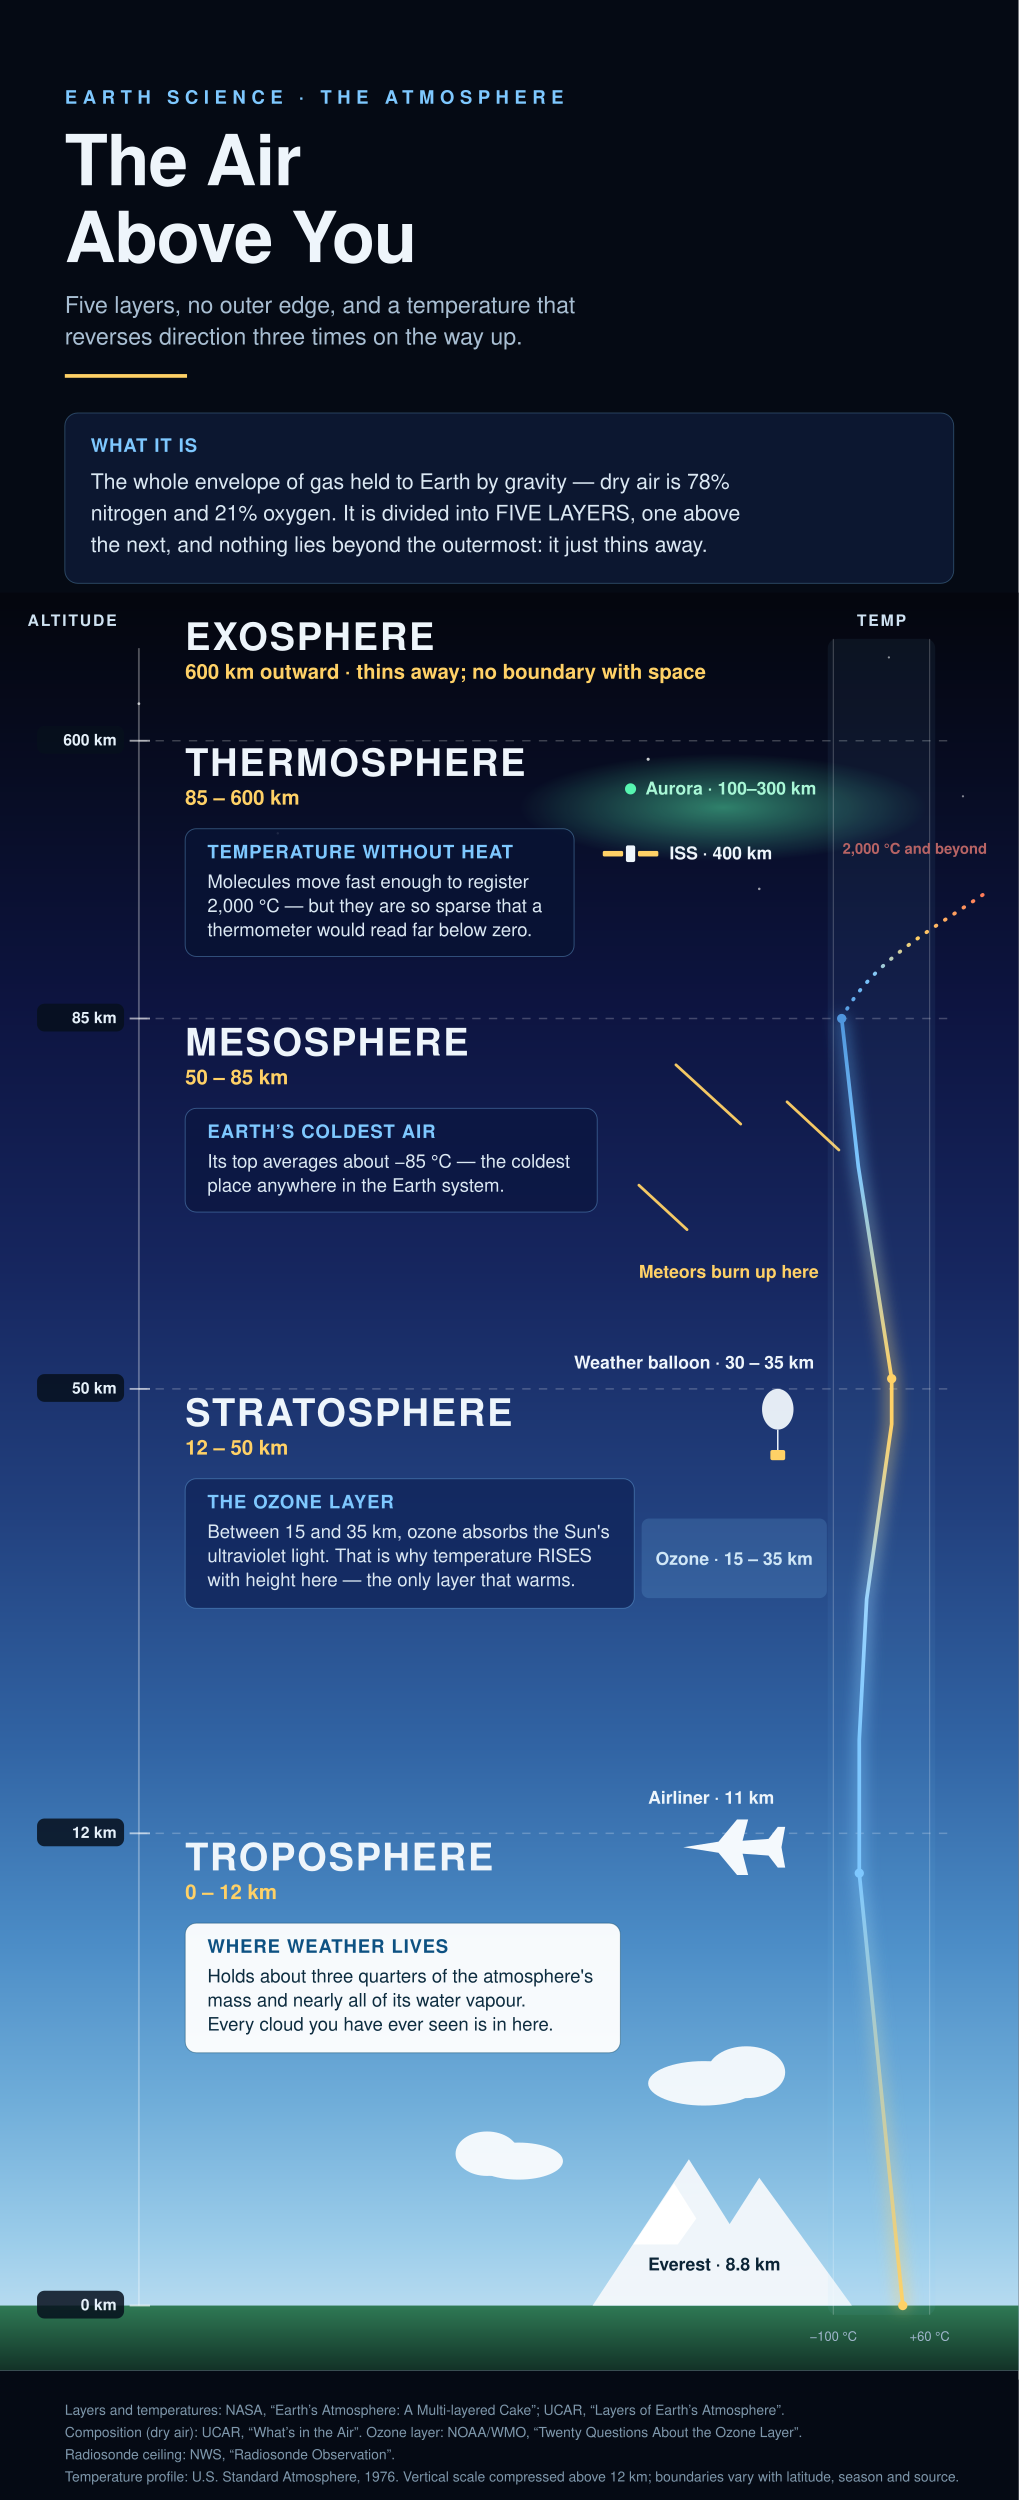
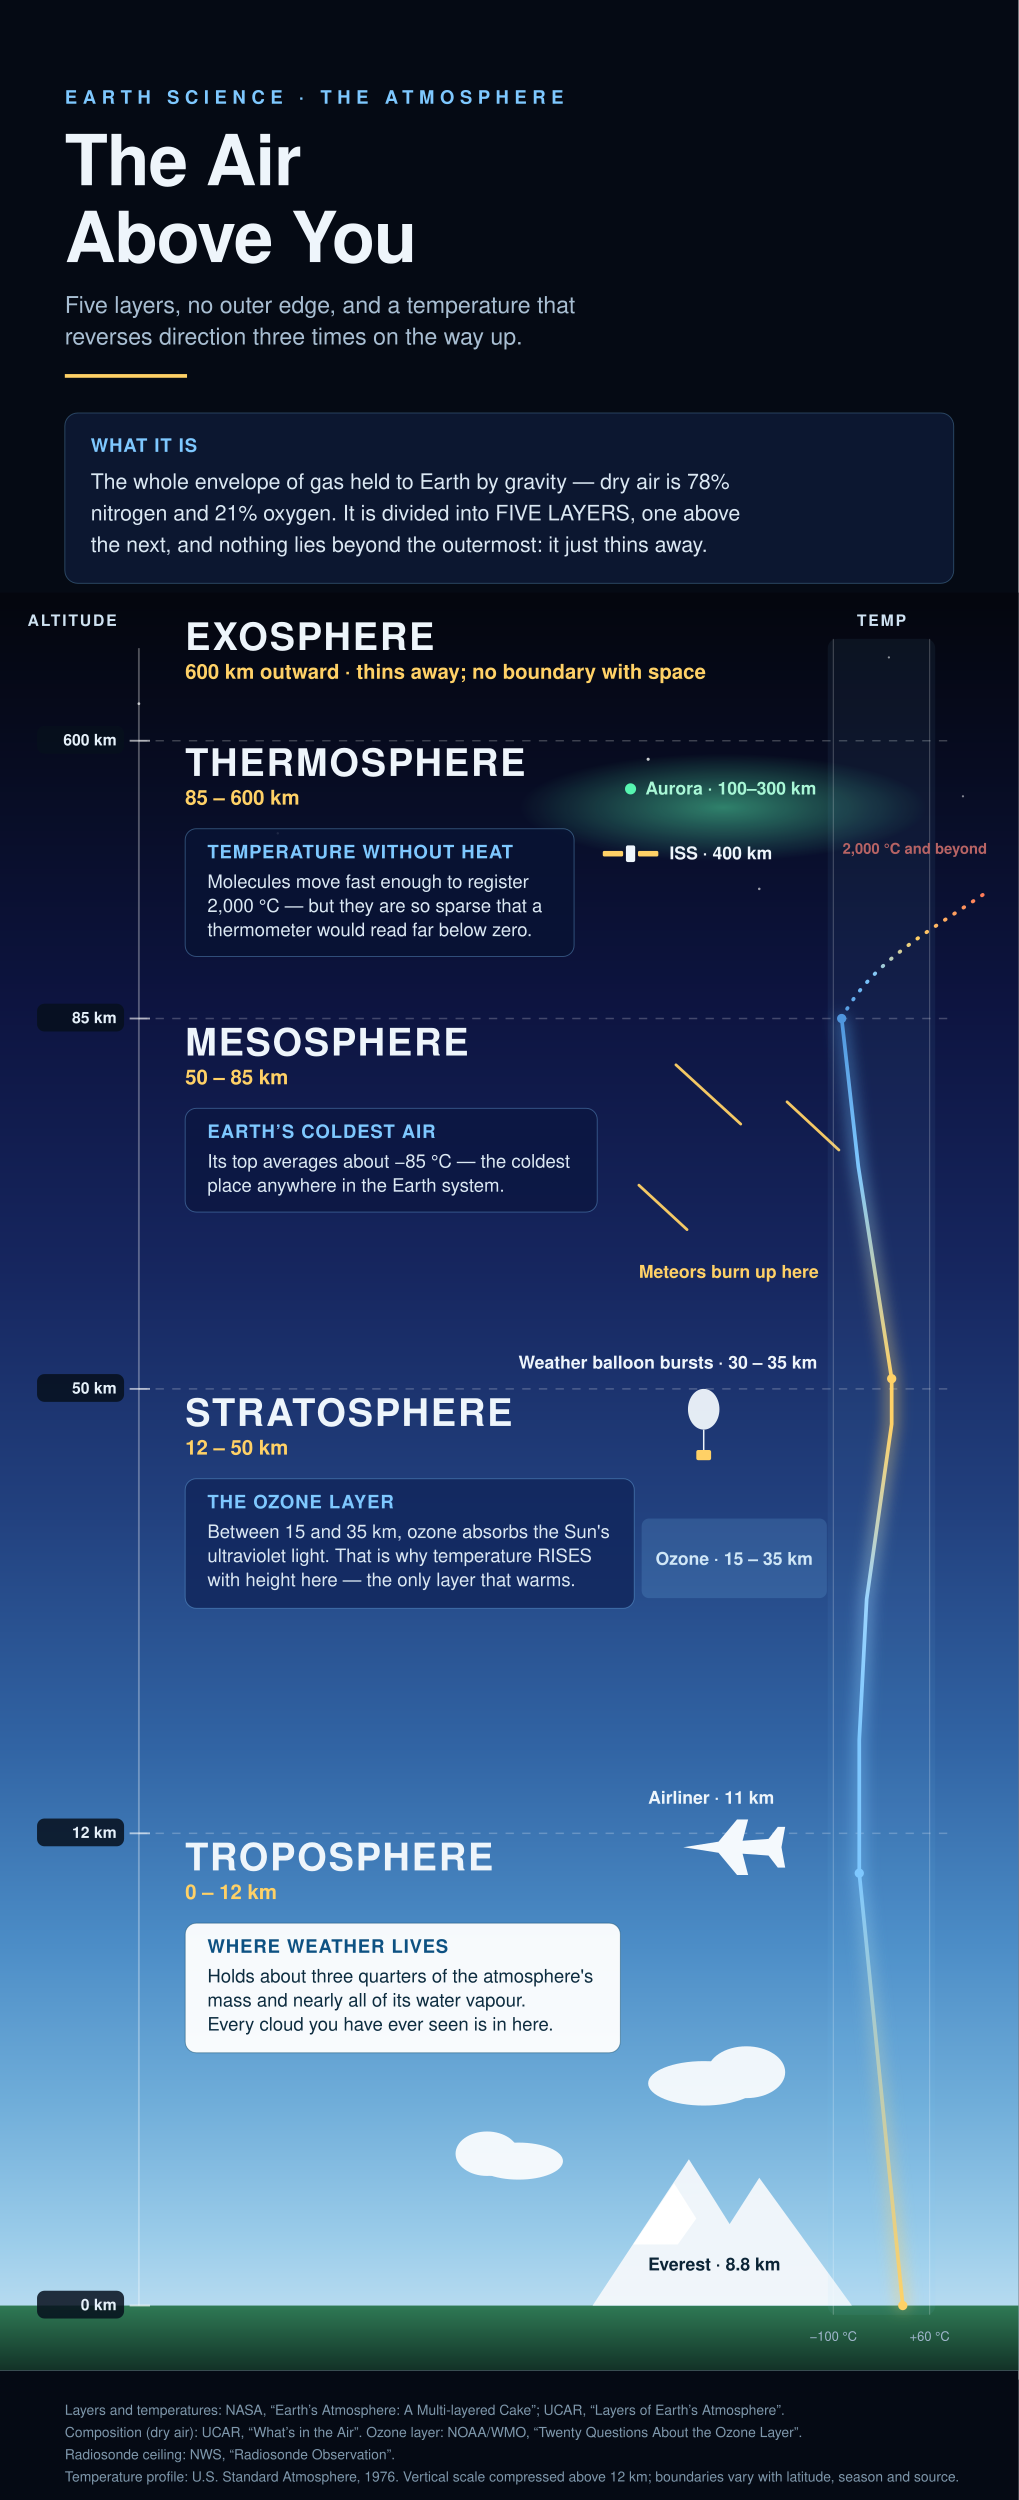
<svg xmlns="http://www.w3.org/2000/svg" width="1100" height="2700" viewBox="0 0 1100 2700">
  <defs>
    <linearGradient id="sky" x1="0" y1="0" x2="0" y2="1">
      <stop offset="0" stop-color="#04060e" />
      <stop offset="0.1" stop-color="#070c22" />
      <stop offset="0.23" stop-color="#0d1440" />
      <stop offset="0.38" stop-color="#16265f" />
      <stop offset="0.52" stop-color="#22417f" />
      <stop offset="0.65" stop-color="#3164a4" />
      <stop offset="0.76" stop-color="#4b8cc6" />
      <stop offset="0.85" stop-color="#6fadd9" />
      <stop offset="0.93" stop-color="#9ccdea" />
      <stop offset="1" stop-color="#cfe8f6" />
    </linearGradient>
    <linearGradient id="ground" x1="0" y1="0" x2="0" y2="1">
      <stop offset="0" stop-color="#2f7a55" />
      <stop offset="1" stop-color="#123227" />
    </linearGradient>
    <radialGradient id="aurora" cx="0.5" cy="0.5" r="0.5">
      <stop offset="0" stop-color="#57f5b0" stop-opacity="0.5" />
      <stop offset="1" stop-color="#57f5b0" stop-opacity="0" />
    </radialGradient>
    <linearGradient id="prof" x1="0" y1="1" x2="0" y2="0">
      <stop offset="0" stop-color="#ffd166" />
      <stop offset="0.336" stop-color="#7ec8ff" />
      <stop offset="0.44" stop-color="#7ec8ff" />
      <stop offset="0.549" stop-color="#9ad4ff" />
      <stop offset="0.685" stop-color="#ffd166" />
      <stop offset="0.72" stop-color="#ffd166" />
      <stop offset="0.885" stop-color="#7ec8ff" />
      <stop offset="1" stop-color="#4f96dd" />
    </linearGradient>
    <linearGradient id="profhot" x1="0" y1="1" x2="1" y2="0">
      <stop offset="0" stop-color="#4f96dd" />
      <stop offset="0.28" stop-color="#7ec8ff" />
      <stop offset="0.58" stop-color="#ffd166" />
      <stop offset="1" stop-color="#ff7a59" />
    </linearGradient>
    <filter id="soft" x="-60%" y="-60%" width="220%" height="220%">
      <feGaussianBlur stdDeviation="8" />
    </filter>
    <style>
      text { font-family:"Helvetica Neue", Helvetica, Arial, sans-serif; fill:#eef5fb; }
      .kicker  { font-size:20px; letter-spacing:6px; fill:#7ec8ff; font-weight:700; }
      .title   { font-size:76px; font-weight:800; letter-spacing:-1px; }
      .sub     { font-size:25px; fill:#a8bed2; }
      .sect    { font-size:32px; font-weight:800; letter-spacing:2px; }
      .layer   { font-size:41px; font-weight:800; letter-spacing:2px; }
      .alt     { font-size:22px; font-weight:700; fill:#ffd166; }
      .fact    { font-size:20px; fill:#dbe8f3; }
      .facthd  { font-size:20px; font-weight:800; letter-spacing:1px; }
      .lede    { font-size:23px; fill:#dbe8f3; }
      .axis    { font-size:17px; font-weight:700; fill:#e6f1fa; }
      .caxis   { font-size:17px; fill:#9fb6cc; }
      .obj     { font-size:19px; font-weight:600; }
      .small   { font-size:16px; fill:#8fa8bf; }
      .cite    { font-size:15px; fill:#7e97ab; }
      .tempnum { font-size:18px; font-weight:700; }
    </style>
  </defs>
  <rect width="1100" height="2700" fill="#050a14" />
  <rect y="640" width="1100" height="1920" fill="url(#sky)" />
  <rect y="2490" width="1100" height="70" fill="url(#ground)" />
  <g fill="#ffffff">
    <circle cx="150" cy="760" r="1.5" opacity=".7" />
    <circle cx="420" cy="700" r="1.1" opacity=".5" />
    <circle cx="700" cy="820" r="1.7" opacity=".8" />
    <circle cx="960" cy="710" r="1.2" opacity=".55" />
    <circle cx="300" cy="900" r="1.3" opacity=".5" />
    <circle cx="820" cy="960" r="1.4" opacity=".6" />
    <circle cx="1040" cy="860" r="1.2" opacity=".5" />
    <circle cx="560" cy="1010" r="1.1" opacity=".45" />
  </g>
  <text class="kicker" x="70" y="112" style="white-space: pre;">EARTH SCIENCE · THE ATMOSPHERE</text>
  <text class="title" x="70" y="200" style="white-space: pre;">The Air</text>
  <text class="title" x="70" y="283" style="white-space: pre;">Above You</text>
  <text class="sub" x="70" y="338" style="white-space: pre;">Five layers, no outer edge, and a temperature that</text>
  <text class="sub" x="70" y="372" style="white-space: pre;">reverses direction three times on the way up.</text>
  <rect x="70" y="404" width="132" height="4" fill="#ffd166" />
  <g>
    <rect x="70" y="446" width="960" height="184" rx="14" fill="#0c1730" stroke="#7ec8ff" stroke-opacity=".3" />
    <text class="facthd" x="98" y="488" style="fill: rgb(126, 200, 255); white-space: pre;">WHAT IT IS</text>
    <text class="lede" x="98" y="528" style="white-space: pre;">The whole envelope of gas held to Earth by gravity — dry air is 78%</text>
    <text class="lede" x="98" y="562" style="white-space: pre;">nitrogen and 21% oxygen. It is divided into FIVE LAYERS, one above</text>
    <text class="lede" x="98" y="596" style="white-space: pre;">the next, and nothing lies beyond the outermost: it just thins away.</text>
  </g>
  <line x1="150" y1="700" x2="150" y2="2490" stroke="#ffffff" stroke-opacity=".3" stroke-width="2" />
  <g>
    <g>
      <line x1="140" y1="2490" x2="162" y2="2490" stroke="#fff" stroke-opacity=".6" stroke-width="2" />
      <rect x="40" y="2474" width="94" height="30" rx="8" fill="#06101d" fill-opacity=".85" />
      <text class="axis" x="126" y="2495" text-anchor="end" style="white-space: pre;">0 km</text>
    </g>
    <g>
      <line x1="140" y1="1980" x2="162" y2="1980" stroke="#fff" stroke-opacity=".6" stroke-width="2" />
      <rect x="40" y="1964" width="94" height="30" rx="8" fill="#06101d" fill-opacity=".85" />
      <text class="axis" x="126" y="1985" text-anchor="end" style="white-space: pre;">12 km</text>
    </g>
    <g>
      <line x1="140" y1="1500" x2="162" y2="1500" stroke="#fff" stroke-opacity=".6" stroke-width="2" />
      <rect x="40" y="1484" width="94" height="30" rx="8" fill="#06101d" fill-opacity=".85" />
      <text class="axis" x="126" y="1505" text-anchor="end" style="white-space: pre;">50 km</text>
    </g>
    <g>
      <line x1="140" y1="1100" x2="162" y2="1100" stroke="#fff" stroke-opacity=".6" stroke-width="2" />
      <rect x="40" y="1084" width="94" height="30" rx="8" fill="#06101d" fill-opacity=".85" />
      <text class="axis" x="126" y="1105" text-anchor="end" style="white-space: pre;">85 km</text>
    </g>
    <g>
      <line x1="140" y1="800" x2="162" y2="800" stroke="#fff" stroke-opacity=".6" stroke-width="2" />
      <rect x="40" y="784" width="94" height="30" rx="8" fill="#06101d" fill-opacity=".85" />
      <text class="axis" x="126" y="805" text-anchor="end" style="white-space: pre;">600 km</text>
    </g>
  </g>
  <text class="caxis" x="126" y="676" text-anchor="end" style="fill: rgb(207, 226, 242); font-weight: 700; letter-spacing: 2px; white-space: pre;">ALTITUDE</text>
  <g stroke="#ffffff" stroke-opacity=".22" stroke-dasharray="9 9" stroke-width="1.6">
    <line x1="150" y1="1980" x2="1030" y2="1980" />
    <line x1="150" y1="1500" x2="1030" y2="1500" />
    <line x1="150" y1="1100" x2="1030" y2="1100" />
    <line x1="150" y1="800" x2="1030" y2="800" />
  </g>
  <text class="layer" x="200" y="702" style="white-space: pre;">EXOSPHERE</text>
  <text class="alt" x="200" y="733" style="white-space: pre;">600 km outward · thins away; no boundary with space</text>
  <ellipse cx="781" cy="872" rx="220" ry="58" fill="url(#aurora)" />
  <text class="layer" x="200" y="838" style="white-space: pre;">THERMOSPHERE</text>
  <text class="alt" x="200" y="869" style="white-space: pre;">85 – 600 km</text>
  <g>
    <rect x="200" y="895" width="420" height="138" rx="12" fill="#081334" fill-opacity=".82" stroke="#7ec8ff" stroke-opacity=".35" />
    <text class="facthd" x="224" y="927" style="fill: rgb(126, 200, 255); white-space: pre;">TEMPERATURE WITHOUT HEAT</text>
    <text class="fact" x="224" y="959" style="white-space: pre;">Molecules move fast enough to register</text>
    <text class="fact" x="224" y="985" style="white-space: pre;">2,000 °C — but they are so sparse that a</text>
    <text class="fact" x="224" y="1011" style="white-space: pre;">thermometer would read far below zero.</text>
  </g>
  <g transform="matrix(1, 0, 0, 1, -19, -8)">
    <circle cx="700" cy="860" r="6" fill="#57f5b0" />
    <text class="obj" x="716" y="866" style="fill: rgb(169, 247, 214); white-space: pre;">Aurora · 100–300 km</text>
    <g transform="translate(700,930)">
      <rect x="-5" y="-9" width="10" height="18" rx="2" fill="#eef5fb" />
      <rect x="-30" y="-3" width="22" height="6" rx="1.5" fill="#ffd166" />
      <rect x="8" y="-3" width="22" height="6" rx="1.5" fill="#ffd166" />
    </g>
    <text class="obj" x="742" y="936" style="white-space: pre;">ISS · 400 km</text>
  </g>
  <text class="layer" x="200" y="1140" style="white-space: pre;">MESOSPHERE</text>
  <text class="alt" x="200" y="1171" style="white-space: pre;">50 – 85 km</text>
  <g>
    <rect x="200" y="1197" width="445" height="112" rx="12" fill="#0b1741" fill-opacity=".82" stroke="#7ec8ff" stroke-opacity=".35" />
    <text class="facthd" x="224" y="1229" style="fill: rgb(126, 200, 255); white-space: pre;">EARTH’S COLDEST AIR</text>
    <text class="fact" x="224" y="1261" style="white-space: pre;">Its top averages about −85 °C — the coldest</text>
    <text class="fact" x="224" y="1287" style="white-space: pre;">place anywhere in the Earth system.</text>
  </g>
  <g stroke="#ffd166" stroke-width="3" stroke-linecap="round" opacity=".95">
    <line x1="730" y1="1150" x2="800" y2="1214" />
    <line x1="850" y1="1190" x2="906" y2="1242" />
    <line x1="690" y1="1280" x2="742" y2="1328" />
  </g>
  <text class="obj" x="690" y="1380" style="fill: rgb(255, 209, 102); white-space: pre;">Meteors burn up here</text>
  <text class="layer" x="200" y="1540" style="white-space: pre;">STRATOSPHERE</text>
  <text class="alt" x="200" y="1571" style="white-space: pre;">12 – 50 km</text>
  <g>
    <rect x="200" y="1597" width="485" height="140" rx="12" fill="#10255a" fill-opacity=".82" stroke="#7ec8ff" stroke-opacity=".35" />
    <text class="facthd" x="224" y="1629" style="fill: rgb(126, 200, 255); white-space: pre;">THE OZONE LAYER</text>
    <text class="fact" x="224" y="1661" style="white-space: pre;">Between 15 and 35 km, ozone absorbs the Sun's</text>
    <text class="fact" x="224" y="1687" style="white-space: pre;">ultraviolet light. That is why temperature RISES</text>
    <text class="fact" x="224" y="1713" style="white-space: pre;">with height here — the only layer that warms.</text>
  </g>
  <rect x="693" y="1640" width="200" height="86" rx="8" fill="#7ec8ff" fill-opacity=".16" />
  <text class="obj" x="708" y="1690" style="fill: rgb(207, 231, 247); white-space: pre; font-size: 19px;">Ozone · 15 – 35 km</text>
  <g>
-     <ellipse cx="840" cy="1522" rx="17" ry="22" fill="#eef5fb" opacity=".95" />
-     <line x1="840" y1="1544" x2="840" y2="1566" stroke="#eef5fb" stroke-width="1.6" />
-     <rect x="832" y="1566" width="16" height="11" rx="2" fill="#ffd166" />
-     <text class="obj" x="620" y="1478" style="white-space: pre;">Weather balloon · 30 – 35 km</text>
+     <ellipse cx="760" cy="1522" rx="17" ry="22" fill="#eef5fb" opacity=".95" />
+     <line x1="760" y1="1544" x2="760" y2="1566" stroke="#eef5fb" stroke-width="1.6" />
+     <rect x="752" y="1566" width="16" height="11" rx="2" fill="#ffd166" />
+     <text class="obj" x="560" y="1478" style="white-space: pre;">Weather balloon bursts · 30 – 35 km</text>
  </g>
  <text class="layer" x="200" y="2020" style="white-space: pre;">TROPOSPHERE</text>
  <text class="alt" x="200" y="2051" style="white-space: pre;">0 – 12 km</text>
  <g>
    <rect x="200" y="2077" width="470" height="140" rx="12" fill="#ffffff" fill-opacity=".95" stroke="#0f4a6b" stroke-opacity=".5" />
    <text class="facthd" x="224" y="2109" style="fill: rgb(13, 81, 130); white-space: pre;">WHERE WEATHER LIVES</text>
    <text class="fact" x="224" y="2141" style="fill: rgb(13, 44, 63); white-space: pre;">Holds about three quarters of the atmosphere's</text>
    <text class="fact" x="224" y="2167" style="fill: rgb(13, 44, 63); white-space: pre;">mass and nearly all of its water vapour.</text>
    <text class="fact" x="224" y="2193" style="fill: rgb(13, 44, 63); white-space: pre;">Every cloud you have ever seen is in here.</text>
  </g>
  <g fill="#ffffff" opacity=".9">
    <ellipse cx="760" cy="2250" rx="60" ry="24" />
    <ellipse cx="806" cy="2238" rx="42" ry="28" />
    <ellipse cx="560" cy="2334" rx="48" ry="20" />
    <ellipse cx="526" cy="2326" rx="34" ry="24" />
  </g>
  <g>
    <g transform="translate(790,1995)">
      <path d="M -52 0 L -14 -6 L 6 -30 L 18 -30 L 12 -7 L 40 -9 L 50 -22 L 58 -22 L 54 0 L 58 22 L 50 22 L 40 9 L 12 7 L 18 30 L 6 30 L -14 6 Z" fill="#f4f9fd" />
    </g>
    <text class="obj" x="700" y="1948" style="white-space: pre;">Airliner · 11 km</text>
    <path d="M 640 2490 l 104 -158 l 44 70 l 32 -50 l 100 138 z" fill="#f2f7fb" opacity=".96" />
    <path d="M 684 2424 l 44 -66 l 24 38 l -20 28 z" fill="#ffffff" />
    <text class="obj" x="700" y="2452" style="fill: rgb(11, 36, 54); white-space: pre;">Everest · 8.8 km</text>
  </g>
  <rect x="894" y="690" width="116" height="1810" rx="10" fill="#7ec8ff" fill-opacity=".06" />
  <text class="caxis" x="952" y="676" text-anchor="middle" style="fill: rgb(207, 226, 242); font-weight: 700; letter-spacing: 2px; white-space: pre;">TEMP</text>
  <g stroke="#ffffff" stroke-opacity=".22" stroke-width="1.2">
    <line x1="900" y1="2500" x2="900" y2="690" />
    <line x1="1004" y1="2500" x2="1004" y2="690" />
  </g>
  <text class="caxis" x="900" y="2528" text-anchor="middle" style="font-size: 14px; white-space: pre;">−100 °C</text>
  <text class="caxis" x="1004" y="2528" text-anchor="middle" style="font-size: 14px; white-space: pre;">+60 °C</text>
  <path d="M 975 2490 L 928 2023 L 928 1879 L 936 1727 L 963 1538 L 963 1489 L 927 1260 L 909 1100" fill="none" stroke="url(#prof)" stroke-width="8" stroke-linejoin="round" stroke-linecap="round" filter="url(#soft)" opacity=".75" />
  <path d="M 975 2490 L 928 2023 L 928 1879 L 936 1727 L 963 1538 L 963 1489 L 927 1260 L 909 1100" fill="none" stroke="url(#prof)" stroke-width="4" stroke-linejoin="round" stroke-linecap="round" />
  <path d="M 909 1100 C 940 1040, 1000 1008, 1062 966" fill="none" stroke="url(#profhot)" stroke-width="4" stroke-linecap="round" stroke-dasharray="1 11" />
  <text class="tempnum" x="1066" y="922" text-anchor="end" style="fill: rgb(183, 99, 100); font-size: 16px; white-space: pre;">2,000 °C and beyond</text>
  <g>
    <circle cx="975" cy="2490" r="5" fill="#ffd166" />
    <circle cx="928" cy="2023" r="5" fill="#7ec8ff" />
    <circle cx="963" cy="1489" r="5" fill="#ffd166" />
    <circle cx="909" cy="1100" r="5" fill="#4f96dd" />
  </g>
  <rect y="2570" width="1100" height="130" fill="#050a14" />
  <text class="cite" x="70" y="2608" style="white-space: pre;">Layers and temperatures: NASA, “Earth’s Atmosphere: A Multi-layered Cake”; UCAR, “Layers of Earth’s Atmosphere”.</text>
  <text class="cite" x="70" y="2632" style="white-space: pre;">Composition (dry air): UCAR, “What’s in the Air”. Ozone layer: NOAA/WMO, “Twenty Questions About the Ozone Layer”.</text>
  <text class="cite" x="70" y="2656" style="white-space: pre;">Radiosonde ceiling: NWS, “Radiosonde Observation”.</text>
  <text class="cite" x="70" y="2680" style="white-space: pre;">Temperature profile: U.S. Standard Atmosphere, 1976. Vertical scale compressed above 12 km; boundaries vary with latitude, season and source.</text>
</svg>
